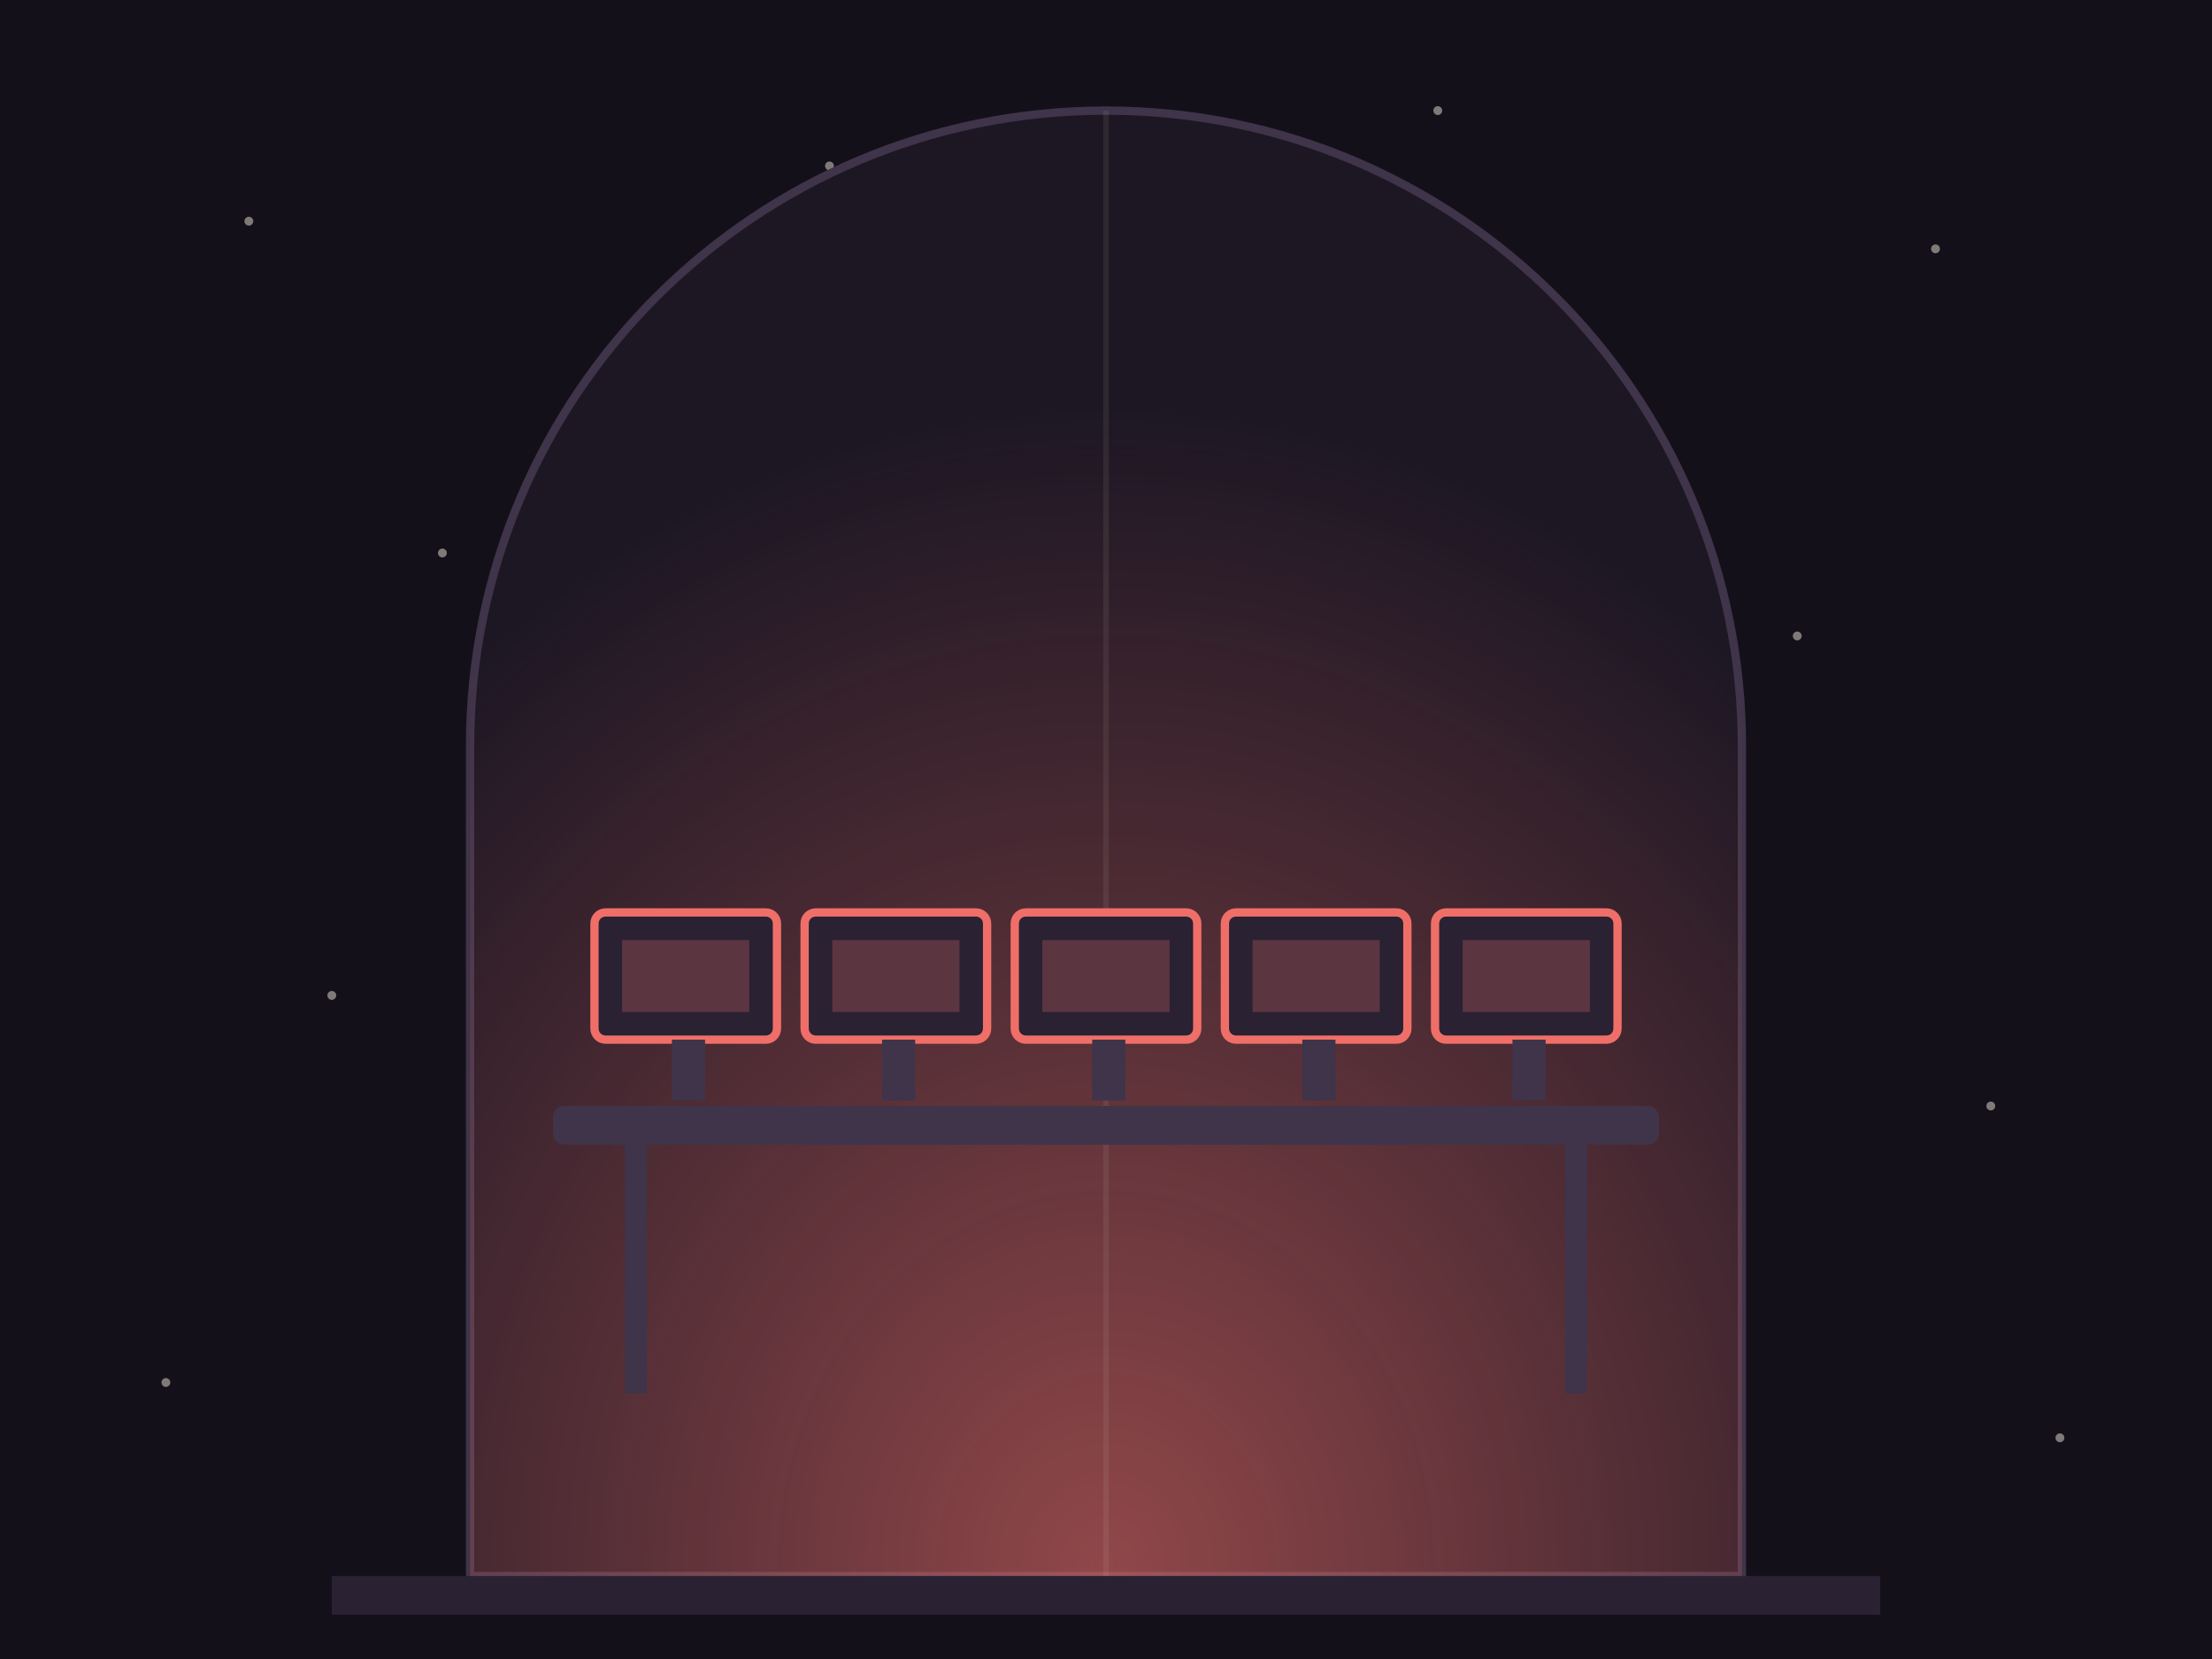
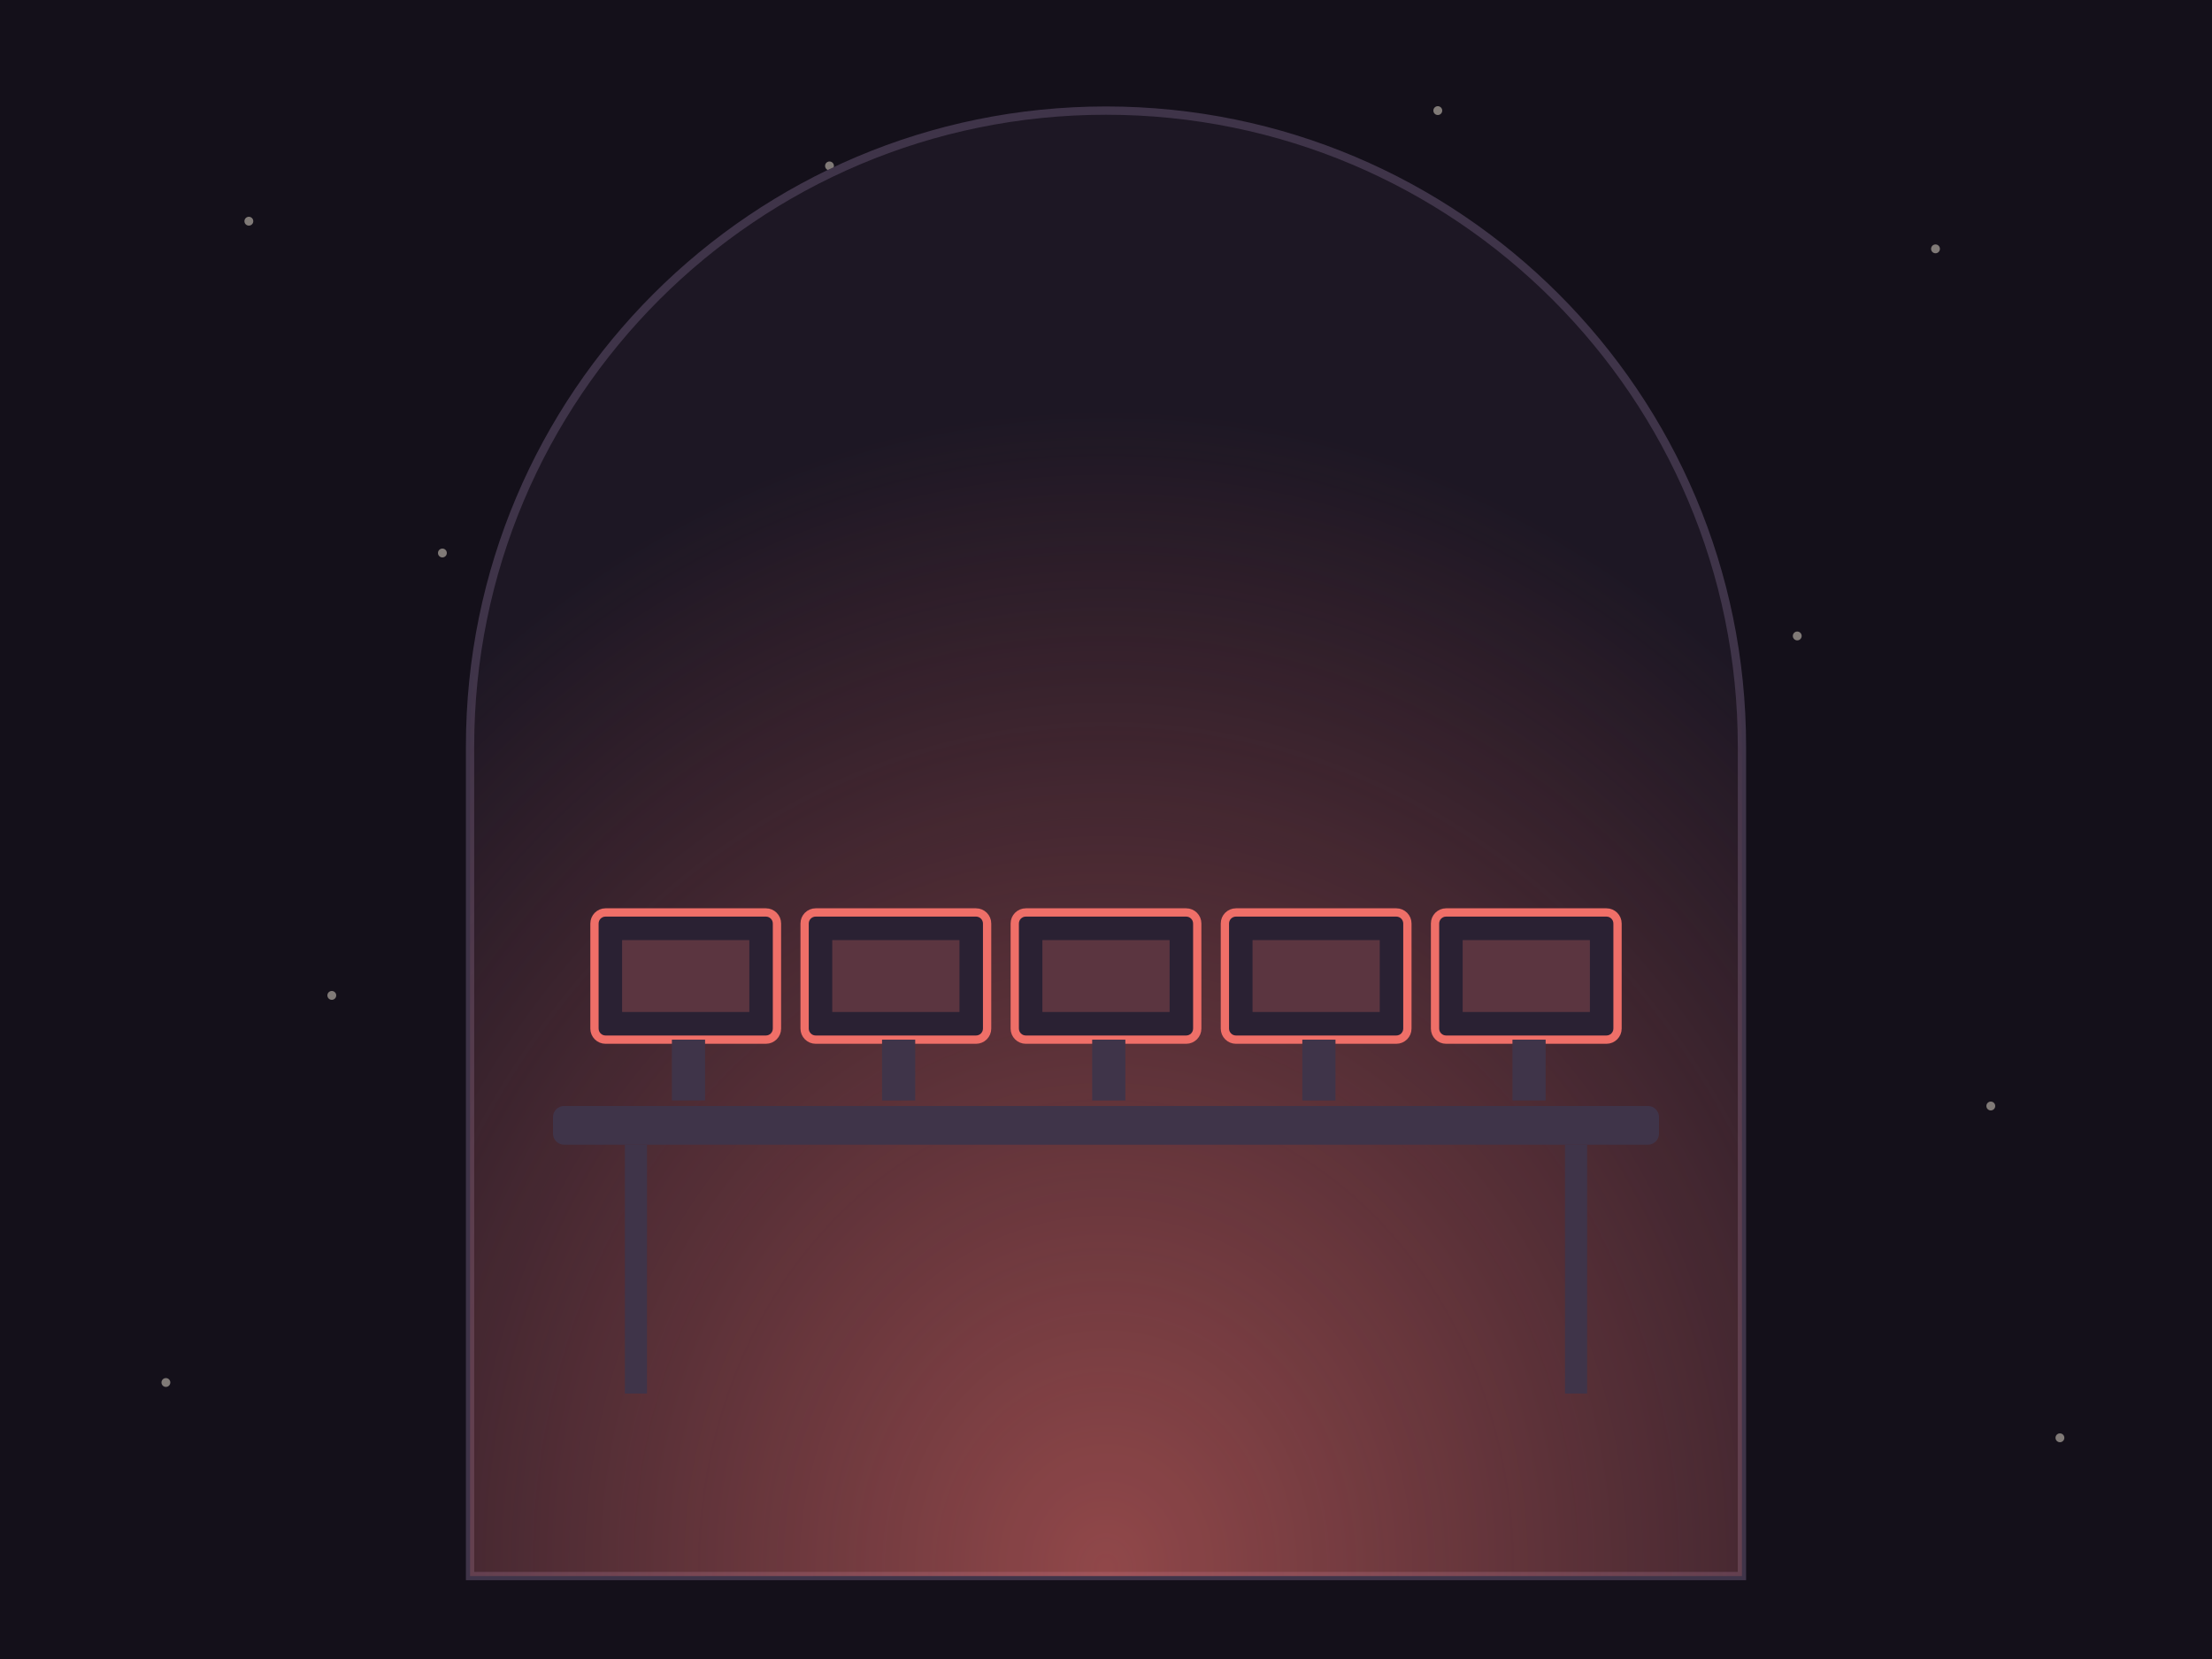
<svg xmlns="http://www.w3.org/2000/svg" viewBox="0 0 800 600" role="img" aria-label="Five monitors in a row inside a soundproof team room">
  <defs>
    <radialGradient id="g" cx="50%" cy="100%" r="80%">
      <stop offset="0" stop-color="#ef6f68" stop-opacity=".55" />
      <stop offset="1" stop-color="#ef6f68" stop-opacity="0" />
    </radialGradient>
  </defs>
  <rect width="800" height="600" fill="#14101a" />
  <circle cx="90" cy="80" r="1.6" fill="#ebe3d3" opacity=".5" />
  <circle cx="160" cy="200" r="1.6" fill="#ebe3d3" opacity=".5" />
  <circle cx="120" cy="360" r="1.6" fill="#ebe3d3" opacity=".5" />
  <circle cx="700" cy="90" r="1.6" fill="#ebe3d3" opacity=".5" />
  <circle cx="650" cy="230" r="1.6" fill="#ebe3d3" opacity=".5" />
  <circle cx="720" cy="400" r="1.6" fill="#ebe3d3" opacity=".5" />
  <circle cx="60" cy="500" r="1.6" fill="#ebe3d3" opacity=".5" />
  <circle cx="745" cy="520" r="1.6" fill="#ebe3d3" opacity=".5" />
  <circle cx="300" cy="60" r="1.6" fill="#ebe3d3" opacity=".5" />
  <circle cx="520" cy="40" r="1.6" fill="#ebe3d3" opacity=".5" />
  <path d="M170 570V270A230 230 0 0 1 630 270V570Z" fill="#1d1724" stroke="#3f3449" stroke-width="3" />
  <path d="M170 570V270A230 230 0 0 1 630 270V570Z" fill="url(#g)" />
-   <path d="M400 40V570" stroke="#ebe3d3" stroke-opacity=".08" stroke-width="2" />
-   <rect x="120" y="570" width="560" height="14" fill="#2a2133" />
  <rect x="215" y="330" width="66" height="46" rx="4" fill="#2a2133" stroke="#ef6f68" stroke-width="3" />
  <rect x="225" y="340" width="46" height="26" fill="#ef6f68" opacity=".25" />
  <rect x="243" y="376" width="12" height="22" fill="#3f3449" />
  <rect x="291" y="330" width="66" height="46" rx="4" fill="#2a2133" stroke="#ef6f68" stroke-width="3" />
  <rect x="301" y="340" width="46" height="26" fill="#ef6f68" opacity=".25" />
  <rect x="319" y="376" width="12" height="22" fill="#3f3449" />
  <rect x="367" y="330" width="66" height="46" rx="4" fill="#2a2133" stroke="#ef6f68" stroke-width="3" />
  <rect x="377" y="340" width="46" height="26" fill="#ef6f68" opacity=".25" />
  <rect x="395" y="376" width="12" height="22" fill="#3f3449" />
  <rect x="443" y="330" width="66" height="46" rx="4" fill="#2a2133" stroke="#ef6f68" stroke-width="3" />
  <rect x="453" y="340" width="46" height="26" fill="#ef6f68" opacity=".25" />
  <rect x="471" y="376" width="12" height="22" fill="#3f3449" />
  <rect x="519" y="330" width="66" height="46" rx="4" fill="#2a2133" stroke="#ef6f68" stroke-width="3" />
  <rect x="529" y="340" width="46" height="26" fill="#ef6f68" opacity=".25" />
  <rect x="547" y="376" width="12" height="22" fill="#3f3449" />
  <rect x="200" y="400" width="400" height="14" rx="4" fill="#3f3449" />
  <path d="M230 414v90M570 414v90" stroke="#3f3449" stroke-width="8" />
</svg>
